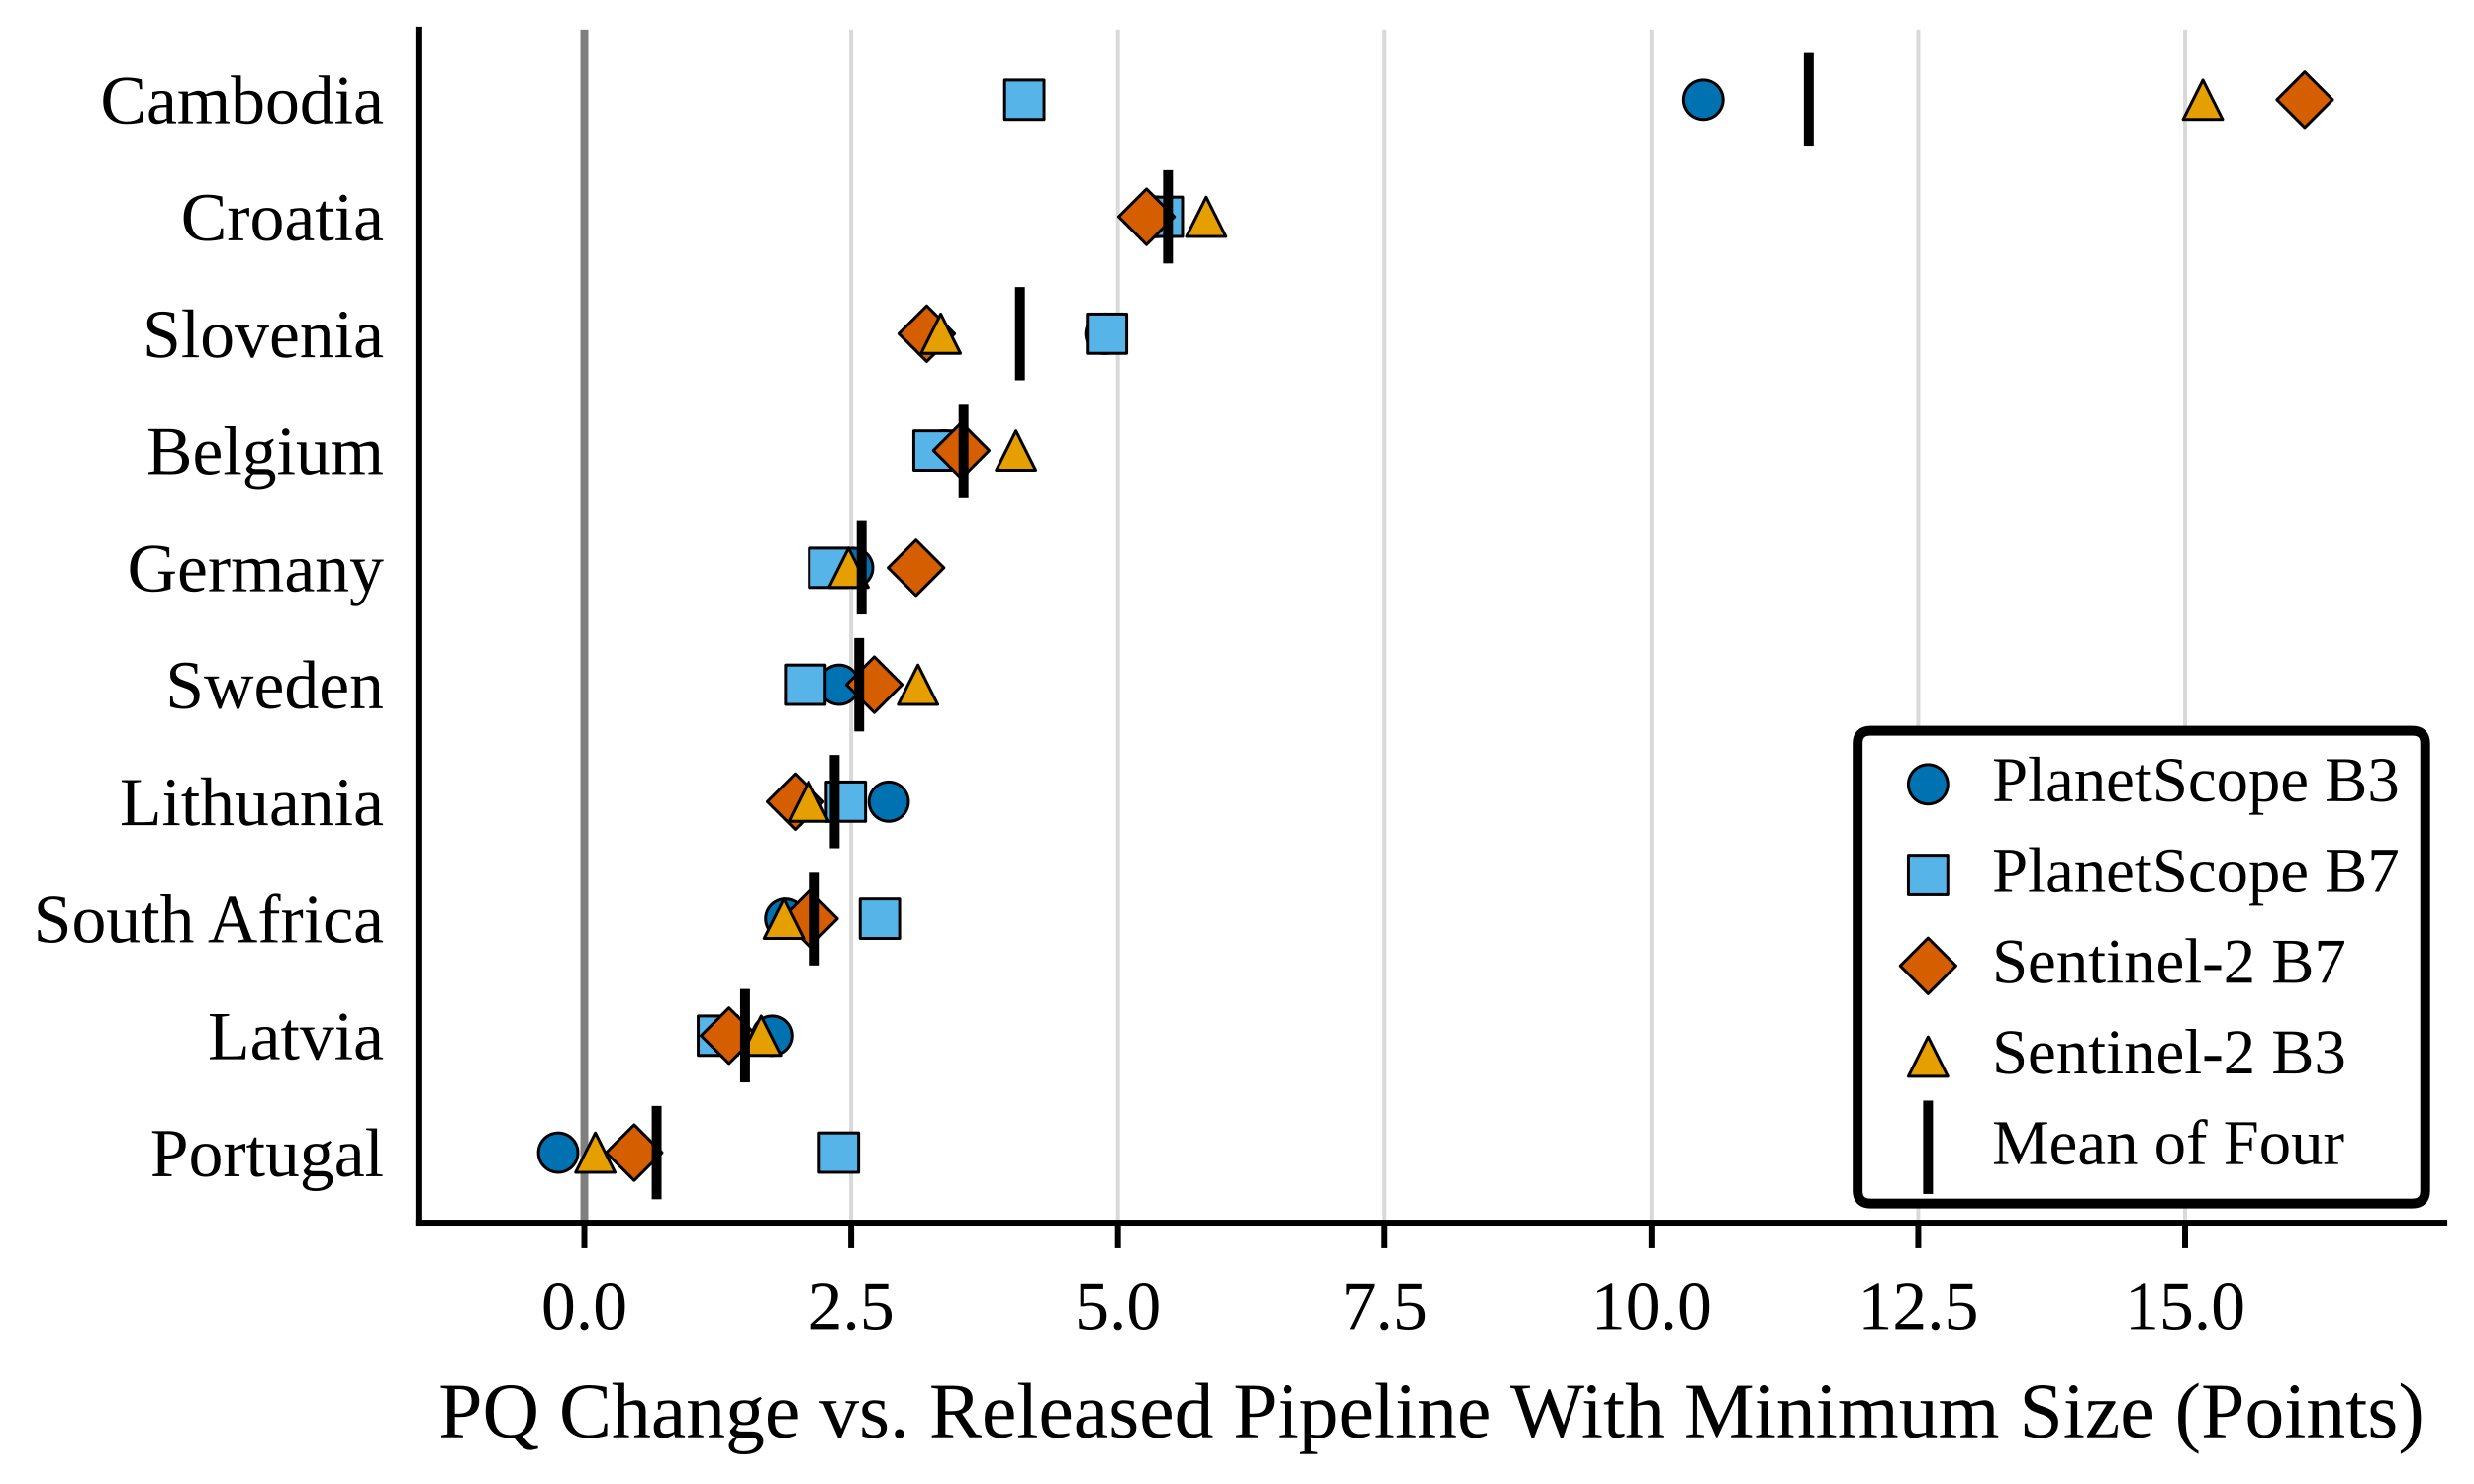
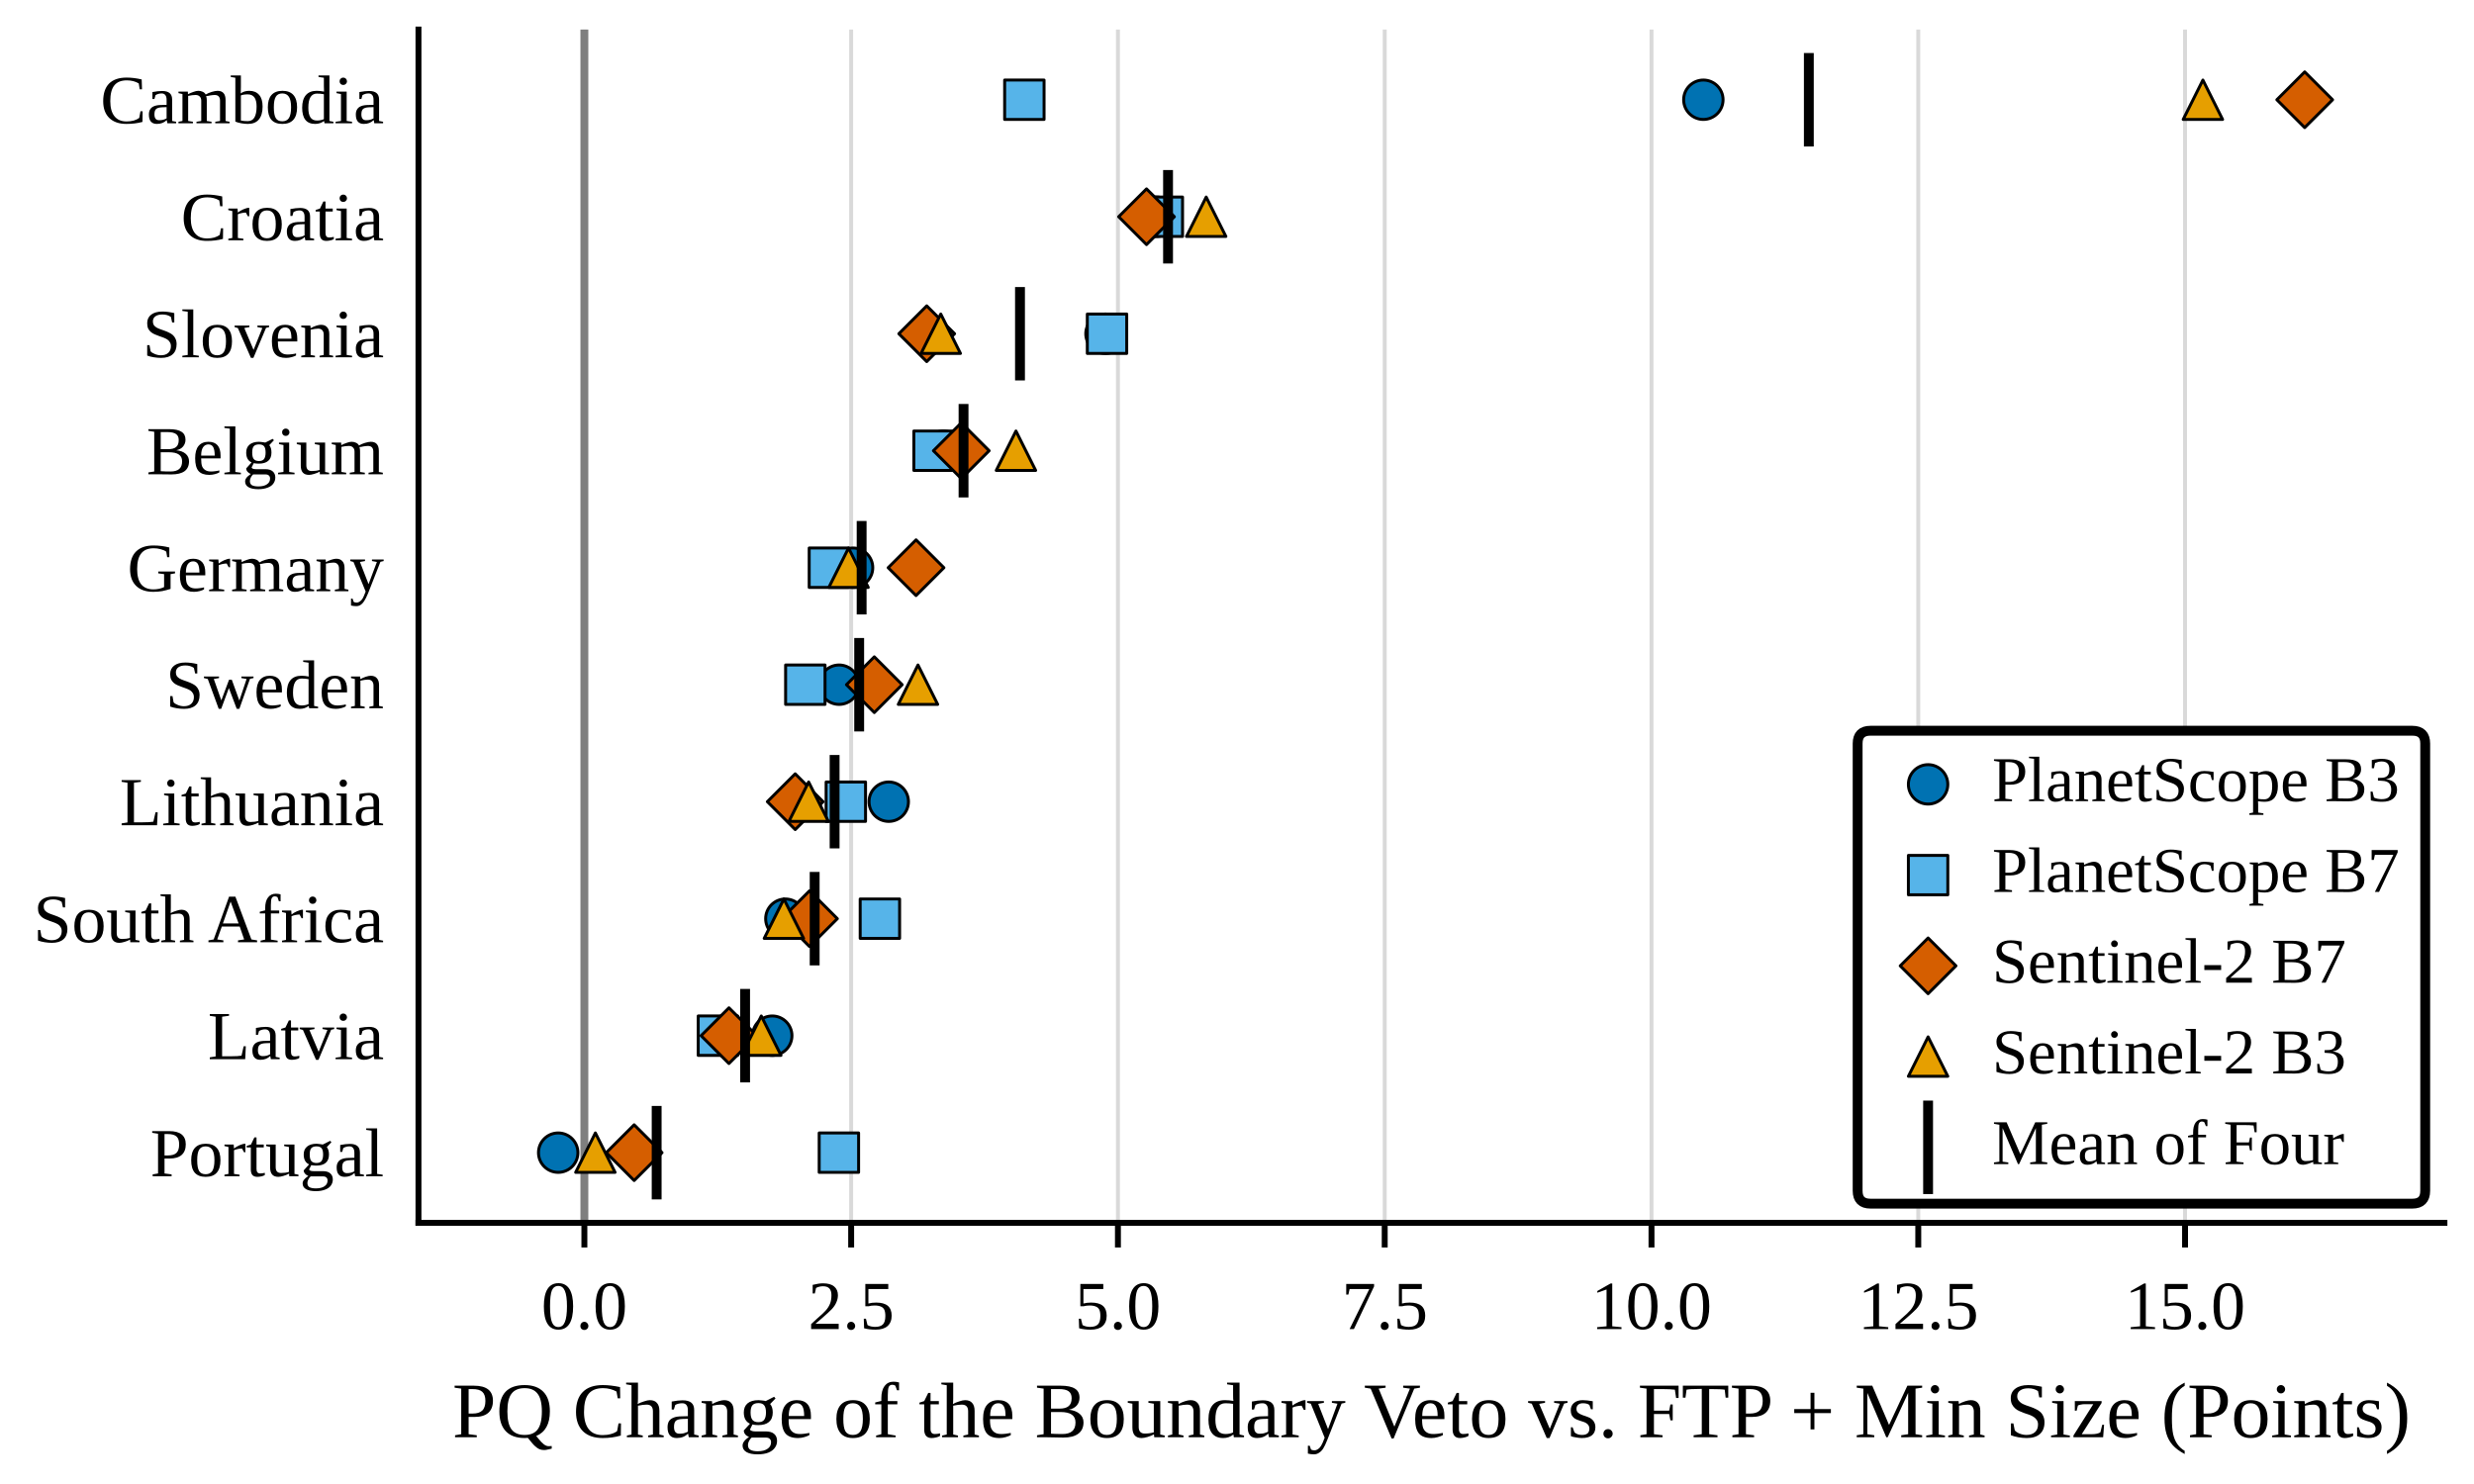
<svg xmlns="http://www.w3.org/2000/svg" xmlns:xlink="http://www.w3.org/1999/xlink" width="251.059pt" height="150.635pt" viewBox="0 0 251.059 150.635" version="1.1">
  <defs>
    <style type="text/css">*{stroke-linejoin: round; stroke-linecap: butt}</style>
  </defs>
  <g id="figure_1">
    <g id="patch_1">
      <path d="M 0 150.635  L 251.059 150.635  L 251.059 0  L 0 0  z " style="fill: #ffffff" />
    </g>
    <g id="axes_1">
      <g id="patch_2">
        <path d="M 42.466 124.127  L 248.058 124.127  L 248.058 3  L 42.466 3  z " style="fill: #ffffff" />
      </g>
      <g id="matplotlib.axis_1">
        <g id="xtick_1">
          <g id="line2d_1">
-             <path d="M 59.302 124.127  L 59.302 3  " clip-path="url(#p4b3a081ba4)" style="fill: none; stroke: #d9d9d9; stroke-width: 0.4; stroke-linecap: square" />
+             <path d="M 59.302 124.127  L 59.302 3  " clip-path="url(#pd495c40468)" style="fill: none; stroke: #d9d9d9; stroke-width: 0.4; stroke-linecap: square" />
          </g>
          <g id="line2d_2">
            <defs>
-               <path id="md8f6f52e63" d="M 0 0  L 0 2.5  " style="stroke: #000000; stroke-width: 0.6" />
+               <path id="mc4bf5ccb2e" d="M 0 0  L 0 2.5  " style="stroke: #000000; stroke-width: 0.6" />
            </defs>
            <g>
-               <use xlink:href="#md8f6f52e63" x="59.302" y="124.127" style="stroke: #000000; stroke-width: 0.6" />
+               <use xlink:href="#mc4bf5ccb2e" x="59.302" y="124.127" style="stroke: #000000; stroke-width: 0.6" />
            </g>
          </g>
          <g id="text_1">
            <text style="font-size: 7px; font-family: 'Times New Roman', 'Nimbus Roman', 'TeX Gyre Termes', 'STIXGeneral', 'DejaVu Serif', serif; text-anchor: middle" x="59.302" y="134.908" transform="rotate(-0 59.30169 134.9082)">0.0</text>
          </g>
        </g>
        <g id="xtick_2">
          <g id="line2d_3">
-             <path d="M 86.374 124.127  L 86.374 3  " clip-path="url(#p4b3a081ba4)" style="fill: none; stroke: #d9d9d9; stroke-width: 0.4; stroke-linecap: square" />
+             <path d="M 86.374 124.127  L 86.374 3  " clip-path="url(#pd495c40468)" style="fill: none; stroke: #d9d9d9; stroke-width: 0.4; stroke-linecap: square" />
          </g>
          <g id="line2d_4">
            <g>
-               <use xlink:href="#md8f6f52e63" x="86.374" y="124.127" style="stroke: #000000; stroke-width: 0.6" />
+               <use xlink:href="#mc4bf5ccb2e" x="86.374" y="124.127" style="stroke: #000000; stroke-width: 0.6" />
            </g>
          </g>
          <g id="text_2">
            <text style="font-size: 7px; font-family: 'Times New Roman', 'Nimbus Roman', 'TeX Gyre Termes', 'STIXGeneral', 'DejaVu Serif', serif; text-anchor: middle" x="86.374" y="134.908" transform="rotate(-0 86.37421 134.9082)">2.5</text>
          </g>
        </g>
        <g id="xtick_3">
          <g id="line2d_5">
-             <path d="M 113.447 124.127  L 113.447 3  " clip-path="url(#p4b3a081ba4)" style="fill: none; stroke: #d9d9d9; stroke-width: 0.4; stroke-linecap: square" />
+             <path d="M 113.447 124.127  L 113.447 3  " clip-path="url(#pd495c40468)" style="fill: none; stroke: #d9d9d9; stroke-width: 0.4; stroke-linecap: square" />
          </g>
          <g id="line2d_6">
            <g>
-               <use xlink:href="#md8f6f52e63" x="113.447" y="124.127" style="stroke: #000000; stroke-width: 0.6" />
+               <use xlink:href="#mc4bf5ccb2e" x="113.447" y="124.127" style="stroke: #000000; stroke-width: 0.6" />
            </g>
          </g>
          <g id="text_3">
            <text style="font-size: 7px; font-family: 'Times New Roman', 'Nimbus Roman', 'TeX Gyre Termes', 'STIXGeneral', 'DejaVu Serif', serif; text-anchor: middle" x="113.447" y="134.908" transform="rotate(-0 113.4467 134.9082)">5.0</text>
          </g>
        </g>
        <g id="xtick_4">
          <g id="line2d_7">
-             <path d="M 140.519 124.127  L 140.519 3  " clip-path="url(#p4b3a081ba4)" style="fill: none; stroke: #d9d9d9; stroke-width: 0.4; stroke-linecap: square" />
+             <path d="M 140.519 124.127  L 140.519 3  " clip-path="url(#pd495c40468)" style="fill: none; stroke: #d9d9d9; stroke-width: 0.4; stroke-linecap: square" />
          </g>
          <g id="line2d_8">
            <g>
-               <use xlink:href="#md8f6f52e63" x="140.519" y="124.127" style="stroke: #000000; stroke-width: 0.6" />
+               <use xlink:href="#mc4bf5ccb2e" x="140.519" y="124.127" style="stroke: #000000; stroke-width: 0.6" />
            </g>
          </g>
          <g id="text_4">
            <text style="font-size: 7px; font-family: 'Times New Roman', 'Nimbus Roman', 'TeX Gyre Termes', 'STIXGeneral', 'DejaVu Serif', serif; text-anchor: middle" x="140.519" y="134.908" transform="rotate(-0 140.5192 134.9082)">7.5</text>
          </g>
        </g>
        <g id="xtick_5">
          <g id="line2d_9">
-             <path d="M 167.592 124.127  L 167.592 3  " clip-path="url(#p4b3a081ba4)" style="fill: none; stroke: #d9d9d9; stroke-width: 0.4; stroke-linecap: square" />
+             <path d="M 167.592 124.127  L 167.592 3  " clip-path="url(#pd495c40468)" style="fill: none; stroke: #d9d9d9; stroke-width: 0.4; stroke-linecap: square" />
          </g>
          <g id="line2d_10">
            <g>
-               <use xlink:href="#md8f6f52e63" x="167.592" y="124.127" style="stroke: #000000; stroke-width: 0.6" />
+               <use xlink:href="#mc4bf5ccb2e" x="167.592" y="124.127" style="stroke: #000000; stroke-width: 0.6" />
            </g>
          </g>
          <g id="text_5">
            <text style="font-size: 7px; font-family: 'Times New Roman', 'Nimbus Roman', 'TeX Gyre Termes', 'STIXGeneral', 'DejaVu Serif', serif; text-anchor: middle" x="167.592" y="134.908" transform="rotate(-0 167.5918 134.9082)">10.0</text>
          </g>
        </g>
        <g id="xtick_6">
          <g id="line2d_11">
-             <path d="M 194.664 124.127  L 194.664 3  " clip-path="url(#p4b3a081ba4)" style="fill: none; stroke: #d9d9d9; stroke-width: 0.4; stroke-linecap: square" />
+             <path d="M 194.664 124.127  L 194.664 3  " clip-path="url(#pd495c40468)" style="fill: none; stroke: #d9d9d9; stroke-width: 0.4; stroke-linecap: square" />
          </g>
          <g id="line2d_12">
            <g>
-               <use xlink:href="#md8f6f52e63" x="194.664" y="124.127" style="stroke: #000000; stroke-width: 0.6" />
+               <use xlink:href="#mc4bf5ccb2e" x="194.664" y="124.127" style="stroke: #000000; stroke-width: 0.6" />
            </g>
          </g>
          <g id="text_6">
            <text style="font-size: 7px; font-family: 'Times New Roman', 'Nimbus Roman', 'TeX Gyre Termes', 'STIXGeneral', 'DejaVu Serif', serif; text-anchor: middle" x="194.664" y="134.908" transform="rotate(-0 194.6643 134.9082)">12.5</text>
          </g>
        </g>
        <g id="xtick_7">
          <g id="line2d_13">
-             <path d="M 221.737 124.127  L 221.737 3  " clip-path="url(#p4b3a081ba4)" style="fill: none; stroke: #d9d9d9; stroke-width: 0.4; stroke-linecap: square" />
+             <path d="M 221.737 124.127  L 221.737 3  " clip-path="url(#pd495c40468)" style="fill: none; stroke: #d9d9d9; stroke-width: 0.4; stroke-linecap: square" />
          </g>
          <g id="line2d_14">
            <g>
-               <use xlink:href="#md8f6f52e63" x="221.737" y="124.127" style="stroke: #000000; stroke-width: 0.6" />
+               <use xlink:href="#mc4bf5ccb2e" x="221.737" y="124.127" style="stroke: #000000; stroke-width: 0.6" />
            </g>
          </g>
          <g id="text_7">
            <text style="font-size: 7px; font-family: 'Times New Roman', 'Nimbus Roman', 'TeX Gyre Termes', 'STIXGeneral', 'DejaVu Serif', serif; text-anchor: middle" x="221.737" y="134.908" transform="rotate(-0 221.7368 134.9082)">15.0</text>
          </g>
        </g>
        <g id="text_8">
-           <text style="font-size: 8px; font-family: 'Times New Roman', 'Nimbus Roman', 'TeX Gyre Termes', 'STIXGeneral', 'DejaVu Serif', serif; text-anchor: middle" x="145.262" y="145.891" transform="rotate(-0 145.2622 145.8911)">PQ Change vs. Released Pipeline With Minimum Size (Points)</text>
+           <text style="font-size: 8px; font-family: 'Times New Roman', 'Nimbus Roman', 'TeX Gyre Termes', 'STIXGeneral', 'DejaVu Serif', serif; text-anchor: middle" x="145.262" y="145.891" transform="rotate(-0 145.2622 145.8911)">PQ Change of the Boundary Veto vs. FTP + Min Size (Points)</text>
        </g>
      </g>
      <g id="matplotlib.axis_2">
        <g id="ytick_1">
          <g id="line2d_15" />
          <g id="text_9">
            <text style="font-size: 7px; font-family: 'Times New Roman', 'Nimbus Roman', 'TeX Gyre Termes', 'STIXGeneral', 'DejaVu Serif', serif; text-anchor: end" x="38.966" y="119.393" transform="rotate(-0 38.96602 119.3926)">Portugal</text>
          </g>
        </g>
        <g id="ytick_2">
          <g id="line2d_16" />
          <g id="text_10">
            <text style="font-size: 7px; font-family: 'Times New Roman', 'Nimbus Roman', 'TeX Gyre Termes', 'STIXGeneral', 'DejaVu Serif', serif; text-anchor: end" x="38.966" y="107.517" transform="rotate(-0 38.96602 107.5174)">Latvia</text>
          </g>
        </g>
        <g id="ytick_3">
          <g id="line2d_17" />
          <g id="text_11">
            <text style="font-size: 7px; font-family: 'Times New Roman', 'Nimbus Roman', 'TeX Gyre Termes', 'STIXGeneral', 'DejaVu Serif', serif; text-anchor: end" x="38.966" y="95.642" transform="rotate(-0 38.96602 95.64222)">South Africa</text>
          </g>
        </g>
        <g id="ytick_4">
          <g id="line2d_18" />
          <g id="text_12">
            <text style="font-size: 7px; font-family: 'Times New Roman', 'Nimbus Roman', 'TeX Gyre Termes', 'STIXGeneral', 'DejaVu Serif', serif; text-anchor: end" x="38.966" y="83.767" transform="rotate(-0 38.96602 83.76701)">Lithuania</text>
          </g>
        </g>
        <g id="ytick_5">
          <g id="line2d_19" />
          <g id="text_13">
            <text style="font-size: 7px; font-family: 'Times New Roman', 'Nimbus Roman', 'TeX Gyre Termes', 'STIXGeneral', 'DejaVu Serif', serif; text-anchor: end" x="38.966" y="71.892" transform="rotate(-0 38.96602 71.89181)">Sweden</text>
          </g>
        </g>
        <g id="ytick_6">
          <g id="line2d_20" />
          <g id="text_14">
            <text style="font-size: 7px; font-family: 'Times New Roman', 'Nimbus Roman', 'TeX Gyre Termes', 'STIXGeneral', 'DejaVu Serif', serif; text-anchor: end" x="38.966" y="60.013" transform="rotate(-0 38.96602 60.01331)">Germany</text>
          </g>
        </g>
        <g id="ytick_7">
          <g id="line2d_21" />
          <g id="text_15">
            <text style="font-size: 7px; font-family: 'Times New Roman', 'Nimbus Roman', 'TeX Gyre Termes', 'STIXGeneral', 'DejaVu Serif', serif; text-anchor: end" x="38.966" y="48.141" transform="rotate(-0 38.96602 48.14138)">Belgium</text>
          </g>
        </g>
        <g id="ytick_8">
          <g id="line2d_22" />
          <g id="text_16">
            <text style="font-size: 7px; font-family: 'Times New Roman', 'Nimbus Roman', 'TeX Gyre Termes', 'STIXGeneral', 'DejaVu Serif', serif; text-anchor: end" x="38.966" y="36.266" transform="rotate(-0 38.96602 36.26618)">Slovenia</text>
          </g>
        </g>
        <g id="ytick_9">
          <g id="line2d_23" />
          <g id="text_17">
            <text style="font-size: 7px; font-family: 'Times New Roman', 'Nimbus Roman', 'TeX Gyre Termes', 'STIXGeneral', 'DejaVu Serif', serif; text-anchor: end" x="38.966" y="24.391" transform="rotate(-0 38.96602 24.39097)">Croatia</text>
          </g>
        </g>
        <g id="ytick_10">
          <g id="line2d_24" />
          <g id="text_18">
            <text style="font-size: 7px; font-family: 'Times New Roman', 'Nimbus Roman', 'TeX Gyre Termes', 'STIXGeneral', 'DejaVu Serif', serif; text-anchor: end" x="38.966" y="12.516" transform="rotate(-0 38.96602 12.51576)">Cambodia</text>
          </g>
        </g>
      </g>
      <g id="line2d_25">
-         <path d="M 59.302 124.127  L 59.302 3  " clip-path="url(#p4b3a081ba4)" style="fill: none; stroke: #7f7f7f; stroke-width: 0.8; stroke-linecap: square" />
+         <path d="M 59.302 124.127  L 59.302 3  " clip-path="url(#pd495c40468)" style="fill: none; stroke: #7f7f7f; stroke-width: 0.8; stroke-linecap: square" />
      </g>
      <g id="patch_3">
        <path d="M 42.466 124.127  L 42.466 3  " style="fill: none; stroke: #000000; stroke-width: 0.6; stroke-linejoin: miter; stroke-linecap: square" />
      </g>
      <g id="patch_4">
        <path d="M 42.466 124.127  L 248.058 124.127  " style="fill: none; stroke: #000000; stroke-width: 0.6; stroke-linejoin: miter; stroke-linecap: square" />
      </g>
      <g id="PathCollection_1">
        <defs>
-           <path id="madc2657a00" d="M 0 2  C 0.53 2 1.039 1.789 1.414 1.414  C 1.789 1.039 2 0.53 2 0  C 2 -0.53 1.789 -1.039 1.414 -1.414  C 1.039 -1.789 0.53 -2 0 -2  C -0.53 -2 -1.039 -1.789 -1.414 -1.414  C -1.789 -1.039 -2 -0.53 -2 0  C -2 0.53 -1.789 1.039 -1.414 1.414  C -1.039 1.789 -0.53 2 0 2  z " style="stroke: #000000; stroke-width: 0.3" />
-         </defs>
-         <g clip-path="url(#p4b3a081ba4)">
-           <use xlink:href="#madc2657a00" x="56.645" y="117.002" style="fill: #0072b2; stroke: #000000; stroke-width: 0.3" />
-           <use xlink:href="#madc2657a00" x="78.367" y="105.127" style="fill: #0072b2; stroke: #000000; stroke-width: 0.3" />
-           <use xlink:href="#madc2657a00" x="79.698" y="93.252" style="fill: #0072b2; stroke: #000000; stroke-width: 0.3" />
-           <use xlink:href="#madc2657a00" x="90.189" y="81.377" style="fill: #0072b2; stroke: #000000; stroke-width: 0.3" />
-           <use xlink:href="#madc2657a00" x="85.149" y="69.501" style="fill: #0072b2; stroke: #000000; stroke-width: 0.3" />
-           <use xlink:href="#madc2657a00" x="86.568" y="57.626" style="fill: #0072b2; stroke: #000000; stroke-width: 0.3" />
-           <use xlink:href="#madc2657a00" x="95.735" y="45.751" style="fill: #0072b2; stroke: #000000; stroke-width: 0.3" />
-           <use xlink:href="#madc2657a00" x="112.183" y="33.876" style="fill: #0072b2; stroke: #000000; stroke-width: 0.3" />
-           <use xlink:href="#madc2657a00" x="117.372" y="22.001" style="fill: #0072b2; stroke: #000000; stroke-width: 0.3" />
-           <use xlink:href="#madc2657a00" x="172.855" y="10.125" style="fill: #0072b2; stroke: #000000; stroke-width: 0.3" />
+           <path id="m60daa1ccc8" d="M 0 2  C 0.53 2 1.039 1.789 1.414 1.414  C 1.789 1.039 2 0.53 2 0  C 2 -0.53 1.789 -1.039 1.414 -1.414  C 1.039 -1.789 0.53 -2 0 -2  C -0.53 -2 -1.039 -1.789 -1.414 -1.414  C -1.789 -1.039 -2 -0.53 -2 0  C -2 0.53 -1.789 1.039 -1.414 1.414  C -1.039 1.789 -0.53 2 0 2  z " style="stroke: #000000; stroke-width: 0.3" />
+         </defs>
+         <g clip-path="url(#pd495c40468)">
+           <use xlink:href="#m60daa1ccc8" x="56.645" y="117.002" style="fill: #0072b2; stroke: #000000; stroke-width: 0.3" />
+           <use xlink:href="#m60daa1ccc8" x="78.367" y="105.127" style="fill: #0072b2; stroke: #000000; stroke-width: 0.3" />
+           <use xlink:href="#m60daa1ccc8" x="79.698" y="93.252" style="fill: #0072b2; stroke: #000000; stroke-width: 0.3" />
+           <use xlink:href="#m60daa1ccc8" x="90.189" y="81.377" style="fill: #0072b2; stroke: #000000; stroke-width: 0.3" />
+           <use xlink:href="#m60daa1ccc8" x="85.149" y="69.501" style="fill: #0072b2; stroke: #000000; stroke-width: 0.3" />
+           <use xlink:href="#m60daa1ccc8" x="86.568" y="57.626" style="fill: #0072b2; stroke: #000000; stroke-width: 0.3" />
+           <use xlink:href="#m60daa1ccc8" x="95.735" y="45.751" style="fill: #0072b2; stroke: #000000; stroke-width: 0.3" />
+           <use xlink:href="#m60daa1ccc8" x="112.183" y="33.876" style="fill: #0072b2; stroke: #000000; stroke-width: 0.3" />
+           <use xlink:href="#m60daa1ccc8" x="117.372" y="22.001" style="fill: #0072b2; stroke: #000000; stroke-width: 0.3" />
+           <use xlink:href="#m60daa1ccc8" x="172.855" y="10.125" style="fill: #0072b2; stroke: #000000; stroke-width: 0.3" />
        </g>
      </g>
      <g id="PathCollection_2">
        <defs>
-           <path id="m3df54f6221" d="M -2 2  L 2 2  L 2 -2  L -2 -2  z " style="stroke: #000000; stroke-width: 0.3" />
-         </defs>
-         <g clip-path="url(#p4b3a081ba4)">
-           <use xlink:href="#m3df54f6221" x="85.13" y="117.002" style="fill: #56b4e9; stroke: #000000; stroke-width: 0.3" />
-           <use xlink:href="#m3df54f6221" x="72.853" y="105.127" style="fill: #56b4e9; stroke: #000000; stroke-width: 0.3" />
-           <use xlink:href="#m3df54f6221" x="89.291" y="93.252" style="fill: #56b4e9; stroke: #000000; stroke-width: 0.3" />
-           <use xlink:href="#m3df54f6221" x="85.834" y="81.377" style="fill: #56b4e9; stroke: #000000; stroke-width: 0.3" />
-           <use xlink:href="#m3df54f6221" x="81.723" y="69.501" style="fill: #56b4e9; stroke: #000000; stroke-width: 0.3" />
-           <use xlink:href="#m3df54f6221" x="84.116" y="57.626" style="fill: #56b4e9; stroke: #000000; stroke-width: 0.3" />
-           <use xlink:href="#m3df54f6221" x="94.736" y="45.751" style="fill: #56b4e9; stroke: #000000; stroke-width: 0.3" />
-           <use xlink:href="#m3df54f6221" x="112.339" y="33.876" style="fill: #56b4e9; stroke: #000000; stroke-width: 0.3" />
-           <use xlink:href="#m3df54f6221" x="118.004" y="22.001" style="fill: #56b4e9; stroke: #000000; stroke-width: 0.3" />
-           <use xlink:href="#m3df54f6221" x="103.951" y="10.125" style="fill: #56b4e9; stroke: #000000; stroke-width: 0.3" />
+           <path id="m3062572abc" d="M -2 2  L 2 2  L 2 -2  L -2 -2  z " style="stroke: #000000; stroke-width: 0.3" />
+         </defs>
+         <g clip-path="url(#pd495c40468)">
+           <use xlink:href="#m3062572abc" x="85.13" y="117.002" style="fill: #56b4e9; stroke: #000000; stroke-width: 0.3" />
+           <use xlink:href="#m3062572abc" x="72.853" y="105.127" style="fill: #56b4e9; stroke: #000000; stroke-width: 0.3" />
+           <use xlink:href="#m3062572abc" x="89.291" y="93.252" style="fill: #56b4e9; stroke: #000000; stroke-width: 0.3" />
+           <use xlink:href="#m3062572abc" x="85.834" y="81.377" style="fill: #56b4e9; stroke: #000000; stroke-width: 0.3" />
+           <use xlink:href="#m3062572abc" x="81.723" y="69.501" style="fill: #56b4e9; stroke: #000000; stroke-width: 0.3" />
+           <use xlink:href="#m3062572abc" x="84.116" y="57.626" style="fill: #56b4e9; stroke: #000000; stroke-width: 0.3" />
+           <use xlink:href="#m3062572abc" x="94.736" y="45.751" style="fill: #56b4e9; stroke: #000000; stroke-width: 0.3" />
+           <use xlink:href="#m3062572abc" x="112.339" y="33.876" style="fill: #56b4e9; stroke: #000000; stroke-width: 0.3" />
+           <use xlink:href="#m3062572abc" x="118.004" y="22.001" style="fill: #56b4e9; stroke: #000000; stroke-width: 0.3" />
+           <use xlink:href="#m3062572abc" x="103.951" y="10.125" style="fill: #56b4e9; stroke: #000000; stroke-width: 0.3" />
        </g>
      </g>
      <g id="PathCollection_3">
        <defs>
-           <path id="m9da6b6e396" d="M -0 2.828  L 2.828 0  L 0 -2.828  L -2.828 -0  z " style="stroke: #000000; stroke-width: 0.3" />
-         </defs>
-         <g clip-path="url(#p4b3a081ba4)">
-           <use xlink:href="#m9da6b6e396" x="64.353" y="117.002" style="fill: #d55e00; stroke: #000000; stroke-width: 0.3" />
-           <use xlink:href="#m9da6b6e396" x="73.973" y="105.127" style="fill: #d55e00; stroke: #000000; stroke-width: 0.3" />
-           <use xlink:href="#m9da6b6e396" x="82.147" y="93.252" style="fill: #d55e00; stroke: #000000; stroke-width: 0.3" />
-           <use xlink:href="#m9da6b6e396" x="80.698" y="81.377" style="fill: #d55e00; stroke: #000000; stroke-width: 0.3" />
-           <use xlink:href="#m9da6b6e396" x="88.724" y="69.501" style="fill: #d55e00; stroke: #000000; stroke-width: 0.3" />
-           <use xlink:href="#m9da6b6e396" x="92.959" y="57.626" style="fill: #d55e00; stroke: #000000; stroke-width: 0.3" />
-           <use xlink:href="#m9da6b6e396" x="97.55" y="45.751" style="fill: #d55e00; stroke: #000000; stroke-width: 0.3" />
-           <use xlink:href="#m9da6b6e396" x="94.043" y="33.876" style="fill: #d55e00; stroke: #000000; stroke-width: 0.3" />
-           <use xlink:href="#m9da6b6e396" x="116.348" y="22.001" style="fill: #d55e00; stroke: #000000; stroke-width: 0.3" />
-           <use xlink:href="#m9da6b6e396" x="233.88" y="10.125" style="fill: #d55e00; stroke: #000000; stroke-width: 0.3" />
+           <path id="m68a979bad3" d="M -0 2.828  L 2.828 0  L 0 -2.828  L -2.828 -0  z " style="stroke: #000000; stroke-width: 0.3" />
+         </defs>
+         <g clip-path="url(#pd495c40468)">
+           <use xlink:href="#m68a979bad3" x="64.353" y="117.002" style="fill: #d55e00; stroke: #000000; stroke-width: 0.3" />
+           <use xlink:href="#m68a979bad3" x="73.973" y="105.127" style="fill: #d55e00; stroke: #000000; stroke-width: 0.3" />
+           <use xlink:href="#m68a979bad3" x="82.147" y="93.252" style="fill: #d55e00; stroke: #000000; stroke-width: 0.3" />
+           <use xlink:href="#m68a979bad3" x="80.698" y="81.377" style="fill: #d55e00; stroke: #000000; stroke-width: 0.3" />
+           <use xlink:href="#m68a979bad3" x="88.724" y="69.501" style="fill: #d55e00; stroke: #000000; stroke-width: 0.3" />
+           <use xlink:href="#m68a979bad3" x="92.959" y="57.626" style="fill: #d55e00; stroke: #000000; stroke-width: 0.3" />
+           <use xlink:href="#m68a979bad3" x="97.55" y="45.751" style="fill: #d55e00; stroke: #000000; stroke-width: 0.3" />
+           <use xlink:href="#m68a979bad3" x="94.043" y="33.876" style="fill: #d55e00; stroke: #000000; stroke-width: 0.3" />
+           <use xlink:href="#m68a979bad3" x="116.348" y="22.001" style="fill: #d55e00; stroke: #000000; stroke-width: 0.3" />
+           <use xlink:href="#m68a979bad3" x="233.88" y="10.125" style="fill: #d55e00; stroke: #000000; stroke-width: 0.3" />
        </g>
      </g>
      <g id="PathCollection_4">
        <defs>
-           <path id="m35d7b84b3d" d="M 0 -2  L -2 2  L 2 2  z " style="stroke: #000000; stroke-width: 0.3" />
-         </defs>
-         <g clip-path="url(#p4b3a081ba4)">
-           <use xlink:href="#m35d7b84b3d" x="60.418" y="117.002" style="fill: #e69f00; stroke: #000000; stroke-width: 0.3" />
-           <use xlink:href="#m35d7b84b3d" x="77.254" y="105.127" style="fill: #e69f00; stroke: #000000; stroke-width: 0.3" />
-           <use xlink:href="#m35d7b84b3d" x="79.549" y="93.252" style="fill: #e69f00; stroke: #000000; stroke-width: 0.3" />
-           <use xlink:href="#m35d7b84b3d" x="82.061" y="81.377" style="fill: #e69f00; stroke: #000000; stroke-width: 0.3" />
-           <use xlink:href="#m35d7b84b3d" x="93.156" y="69.501" style="fill: #e69f00; stroke: #000000; stroke-width: 0.3" />
-           <use xlink:href="#m35d7b84b3d" x="86.109" y="57.626" style="fill: #e69f00; stroke: #000000; stroke-width: 0.3" />
-           <use xlink:href="#m35d7b84b3d" x="103.098" y="45.751" style="fill: #e69f00; stroke: #000000; stroke-width: 0.3" />
-           <use xlink:href="#m35d7b84b3d" x="95.468" y="33.876" style="fill: #e69f00; stroke: #000000; stroke-width: 0.3" />
-           <use xlink:href="#m35d7b84b3d" x="122.403" y="22.001" style="fill: #e69f00; stroke: #000000; stroke-width: 0.3" />
-           <use xlink:href="#m35d7b84b3d" x="223.548" y="10.125" style="fill: #e69f00; stroke: #000000; stroke-width: 0.3" />
+           <path id="m6692de6ec2" d="M 0 -2  L -2 2  L 2 2  z " style="stroke: #000000; stroke-width: 0.3" />
+         </defs>
+         <g clip-path="url(#pd495c40468)">
+           <use xlink:href="#m6692de6ec2" x="60.418" y="117.002" style="fill: #e69f00; stroke: #000000; stroke-width: 0.3" />
+           <use xlink:href="#m6692de6ec2" x="77.254" y="105.127" style="fill: #e69f00; stroke: #000000; stroke-width: 0.3" />
+           <use xlink:href="#m6692de6ec2" x="79.549" y="93.252" style="fill: #e69f00; stroke: #000000; stroke-width: 0.3" />
+           <use xlink:href="#m6692de6ec2" x="82.061" y="81.377" style="fill: #e69f00; stroke: #000000; stroke-width: 0.3" />
+           <use xlink:href="#m6692de6ec2" x="93.156" y="69.501" style="fill: #e69f00; stroke: #000000; stroke-width: 0.3" />
+           <use xlink:href="#m6692de6ec2" x="86.109" y="57.626" style="fill: #e69f00; stroke: #000000; stroke-width: 0.3" />
+           <use xlink:href="#m6692de6ec2" x="103.098" y="45.751" style="fill: #e69f00; stroke: #000000; stroke-width: 0.3" />
+           <use xlink:href="#m6692de6ec2" x="95.468" y="33.876" style="fill: #e69f00; stroke: #000000; stroke-width: 0.3" />
+           <use xlink:href="#m6692de6ec2" x="122.403" y="22.001" style="fill: #e69f00; stroke: #000000; stroke-width: 0.3" />
+           <use xlink:href="#m6692de6ec2" x="223.548" y="10.125" style="fill: #e69f00; stroke: #000000; stroke-width: 0.3" />
        </g>
      </g>
      <g id="PathCollection_5">
        <defs>
-           <path id="m1b45f916fa" d="M 0 4.743  L 0 -4.743  " style="stroke: #000000" />
-         </defs>
-         <g clip-path="url(#p4b3a081ba4)">
-           <use xlink:href="#m1b45f916fa" x="66.637" y="117.002" style="stroke: #000000" />
-           <use xlink:href="#m1b45f916fa" x="75.612" y="105.127" style="stroke: #000000" />
-           <use xlink:href="#m1b45f916fa" x="82.671" y="93.252" style="stroke: #000000" />
-           <use xlink:href="#m1b45f916fa" x="84.695" y="81.377" style="stroke: #000000" />
-           <use xlink:href="#m1b45f916fa" x="87.188" y="69.501" style="stroke: #000000" />
-           <use xlink:href="#m1b45f916fa" x="87.438" y="57.626" style="stroke: #000000" />
-           <use xlink:href="#m1b45f916fa" x="97.78" y="45.751" style="stroke: #000000" />
-           <use xlink:href="#m1b45f916fa" x="103.508" y="33.876" style="stroke: #000000" />
-           <use xlink:href="#m1b45f916fa" x="118.532" y="22.001" style="stroke: #000000" />
-           <use xlink:href="#m1b45f916fa" x="183.559" y="10.125" style="stroke: #000000" />
+           <path id="m008804cd23" d="M 0 4.743  L 0 -4.743  " style="stroke: #000000" />
+         </defs>
+         <g clip-path="url(#pd495c40468)">
+           <use xlink:href="#m008804cd23" x="66.637" y="117.002" style="stroke: #000000" />
+           <use xlink:href="#m008804cd23" x="75.612" y="105.127" style="stroke: #000000" />
+           <use xlink:href="#m008804cd23" x="82.671" y="93.252" style="stroke: #000000" />
+           <use xlink:href="#m008804cd23" x="84.695" y="81.377" style="stroke: #000000" />
+           <use xlink:href="#m008804cd23" x="87.188" y="69.501" style="stroke: #000000" />
+           <use xlink:href="#m008804cd23" x="87.438" y="57.626" style="stroke: #000000" />
+           <use xlink:href="#m008804cd23" x="97.78" y="45.751" style="stroke: #000000" />
+           <use xlink:href="#m008804cd23" x="103.508" y="33.876" style="stroke: #000000" />
+           <use xlink:href="#m008804cd23" x="118.532" y="22.001" style="stroke: #000000" />
+           <use xlink:href="#m008804cd23" x="183.559" y="10.125" style="stroke: #000000" />
        </g>
      </g>
      <g id="legend_1">
        <g id="patch_5">
          <path d="M 189.811 122.177  L 244.808 122.177  Q 246.108 122.177 246.108 120.877  L 246.108 75.474  Q 246.108 74.174 244.808 74.174  L 189.811 74.174  Q 188.511 74.174 188.511 75.474  L 188.511 120.877  Q 188.511 122.177 189.811 122.177  z " style="fill: #ffffff; stroke: #000000; stroke-linejoin: miter" />
        </g>
        <g id="PathCollection_6">
          <g>
-             <use xlink:href="#madc2657a00" x="195.661" y="79.618" style="fill: #0072b2; stroke: #000000; stroke-width: 0.3" />
+             <use xlink:href="#m60daa1ccc8" x="195.661" y="79.618" style="fill: #0072b2; stroke: #000000; stroke-width: 0.3" />
          </g>
        </g>
        <g id="text_19">
          <text style="font-size: 6.5px; font-family: 'Times New Roman', 'Nimbus Roman', 'TeX Gyre Termes', 'STIXGeneral', 'DejaVu Serif', serif; text-anchor: start" x="202.161" y="81.324" transform="rotate(-0 202.1612 81.32386)">PlanetScope B3</text>
        </g>
        <g id="PathCollection_7">
          <g>
-             <use xlink:href="#m3df54f6221" x="195.661" y="88.828" style="fill: #56b4e9; stroke: #000000; stroke-width: 0.3" />
+             <use xlink:href="#m3062572abc" x="195.661" y="88.828" style="fill: #56b4e9; stroke: #000000; stroke-width: 0.3" />
          </g>
        </g>
        <g id="text_20">
          <text style="font-size: 6.5px; font-family: 'Times New Roman', 'Nimbus Roman', 'TeX Gyre Termes', 'STIXGeneral', 'DejaVu Serif', serif; text-anchor: start" x="202.161" y="90.535" transform="rotate(-0 202.1612 90.53457)">PlanetScope B7</text>
        </g>
        <g id="PathCollection_8">
          <g>
-             <use xlink:href="#m9da6b6e396" x="195.661" y="98.039" style="fill: #d55e00; stroke: #000000; stroke-width: 0.3" />
+             <use xlink:href="#m68a979bad3" x="195.661" y="98.039" style="fill: #d55e00; stroke: #000000; stroke-width: 0.3" />
          </g>
        </g>
        <g id="text_21">
          <text style="font-size: 6.5px; font-family: 'Times New Roman', 'Nimbus Roman', 'TeX Gyre Termes', 'STIXGeneral', 'DejaVu Serif', serif; text-anchor: start" x="202.161" y="99.745" transform="rotate(-0 202.1612 99.74527)">Sentinel-2 B7</text>
        </g>
        <g id="PathCollection_9">
          <g>
-             <use xlink:href="#m35d7b84b3d" x="195.661" y="107.25" style="fill: #e69f00; stroke: #000000; stroke-width: 0.3" />
+             <use xlink:href="#m6692de6ec2" x="195.661" y="107.25" style="fill: #e69f00; stroke: #000000; stroke-width: 0.3" />
          </g>
        </g>
        <g id="text_22">
          <text style="font-size: 6.5px; font-family: 'Times New Roman', 'Nimbus Roman', 'TeX Gyre Termes', 'STIXGeneral', 'DejaVu Serif', serif; text-anchor: start" x="202.161" y="108.956" transform="rotate(-0 202.1612 108.956)">Sentinel-2 B3</text>
        </g>
        <g id="PathCollection_10">
          <g>
-             <use xlink:href="#m1b45f916fa" x="195.661" y="116.46" style="stroke: #000000" />
+             <use xlink:href="#m008804cd23" x="195.661" y="116.46" style="stroke: #000000" />
          </g>
        </g>
        <g id="text_23">
          <text style="font-size: 6.5px; font-family: 'Times New Roman', 'Nimbus Roman', 'TeX Gyre Termes', 'STIXGeneral', 'DejaVu Serif', serif; text-anchor: start" x="202.161" y="118.167" transform="rotate(-0 202.1612 118.1667)">Mean of Four</text>
        </g>
      </g>
    </g>
  </g>
  <defs>
-     <clipPath id="p4b3a081ba4">
+     <clipPath id="pd495c40468">
      <rect x="42.466" y="3" width="205.592" height="121.127" />
    </clipPath>
  </defs>
</svg>
